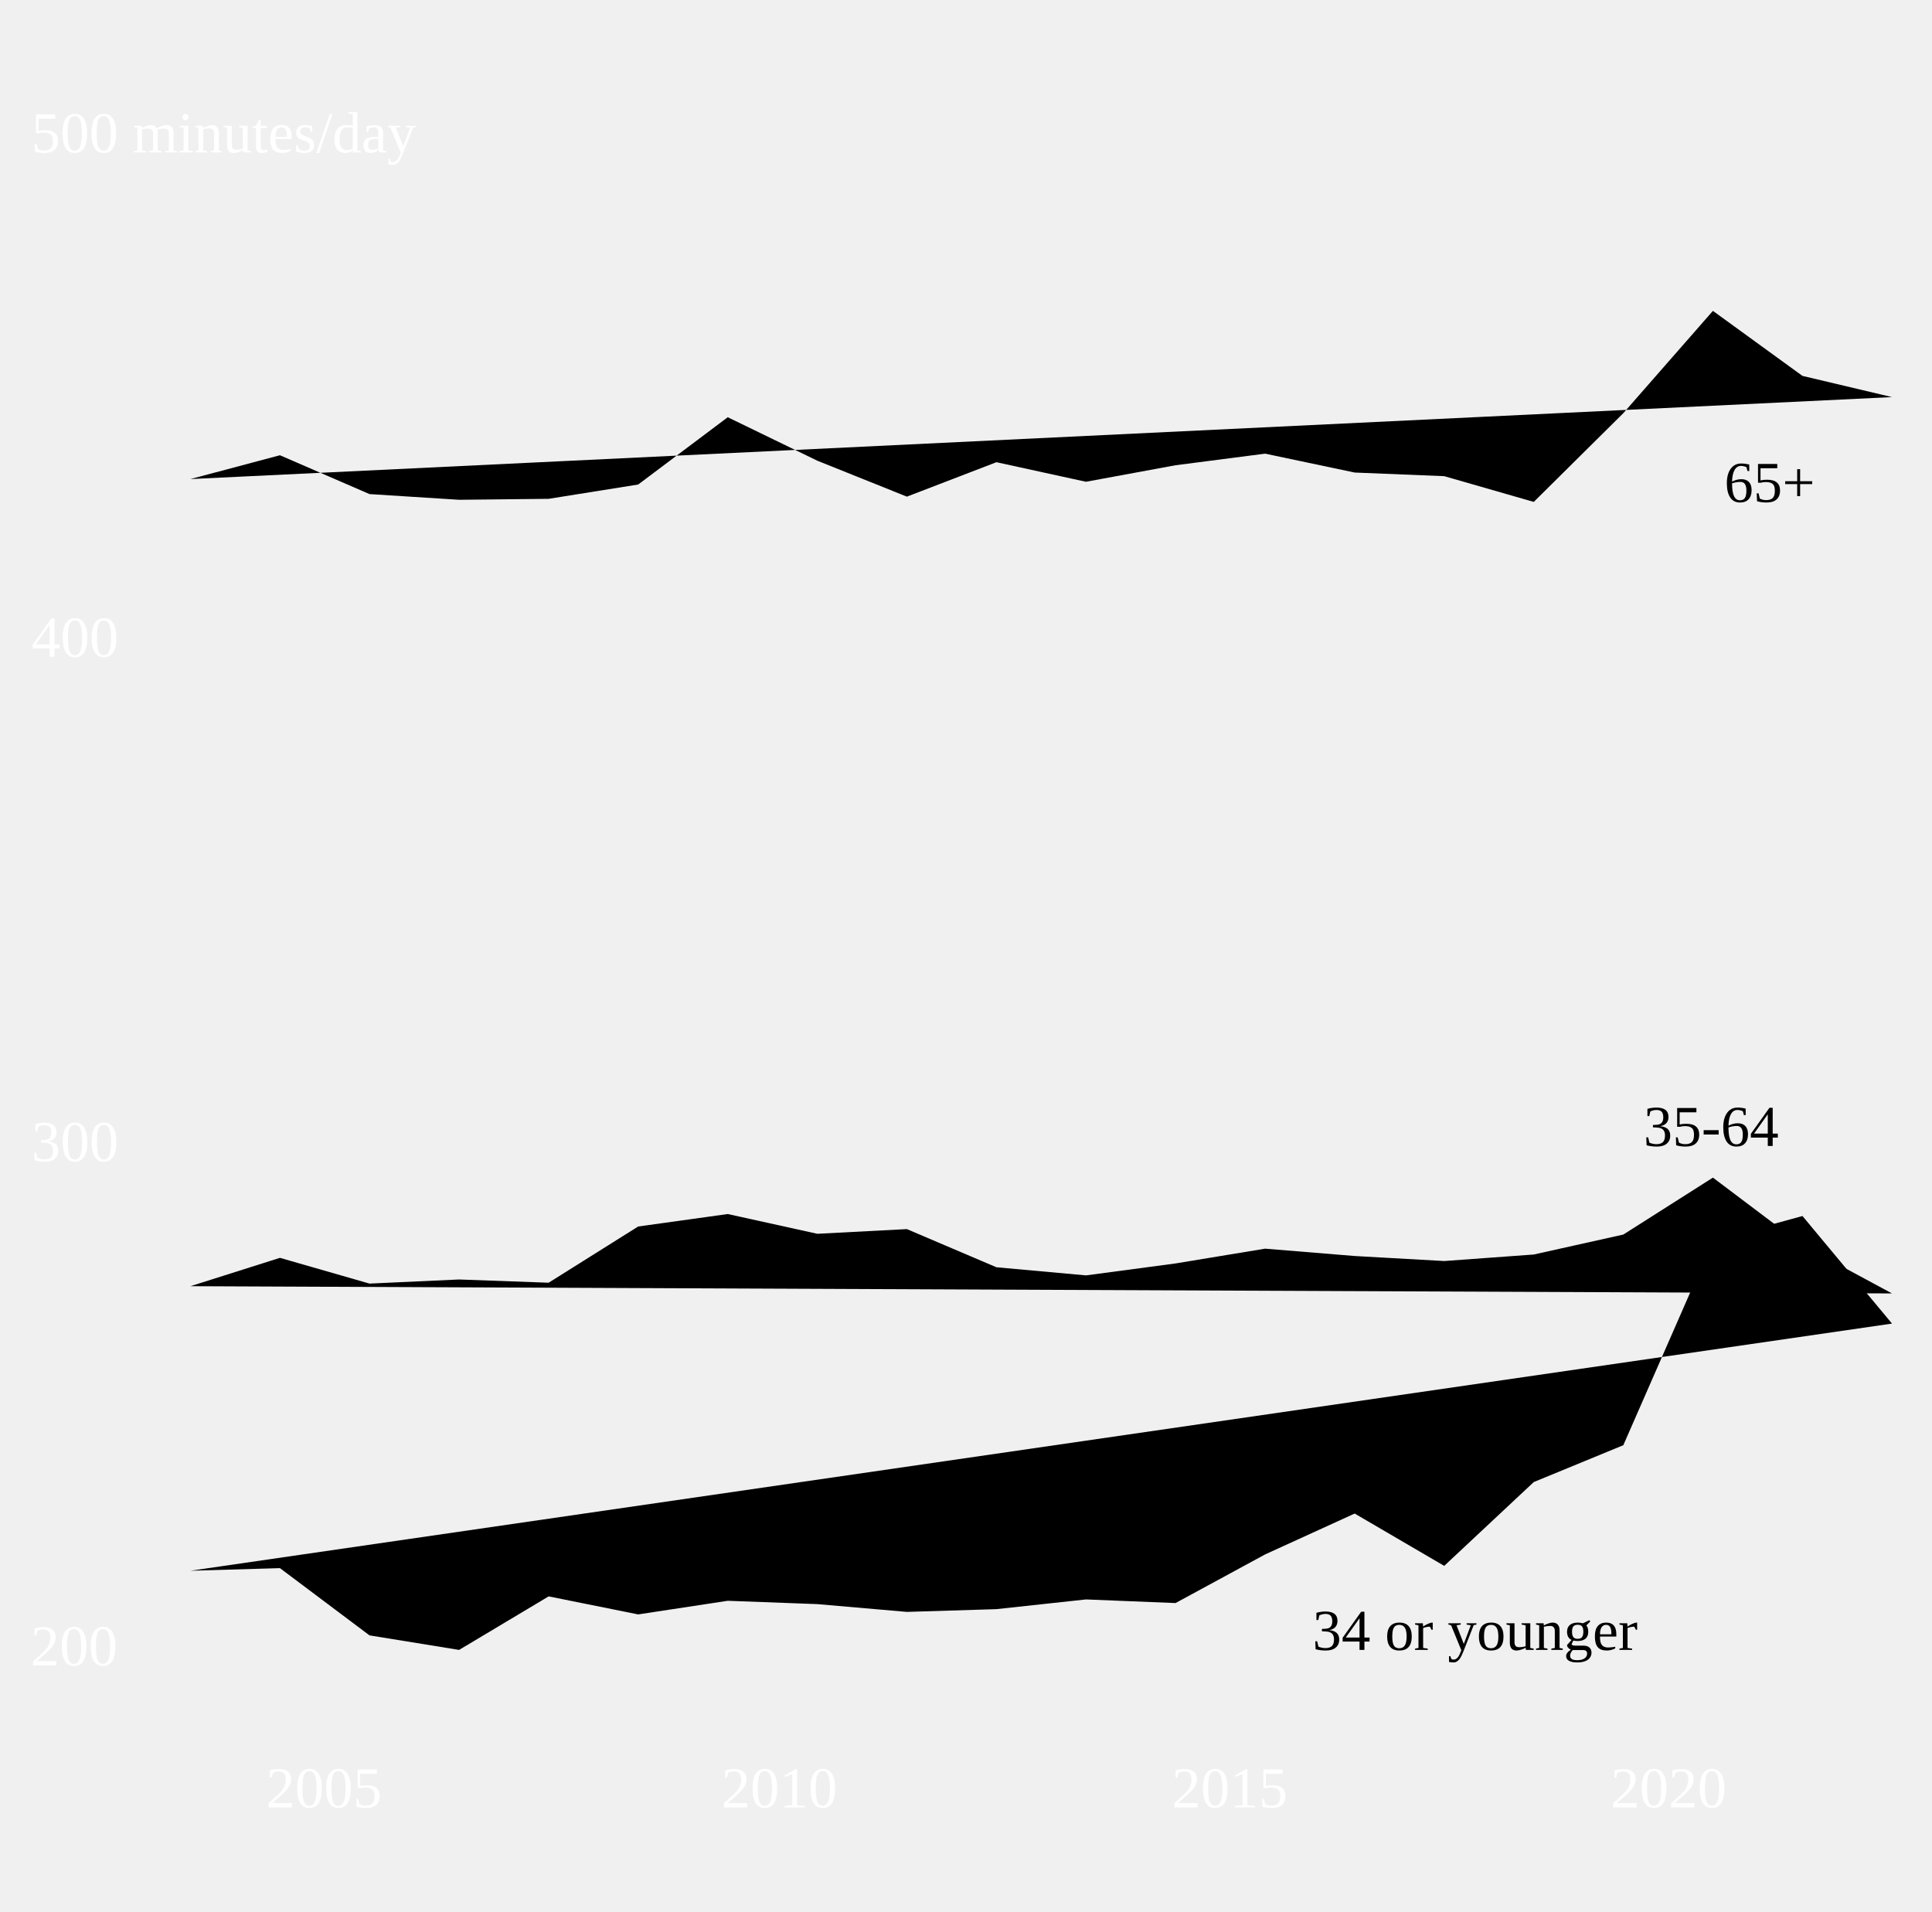
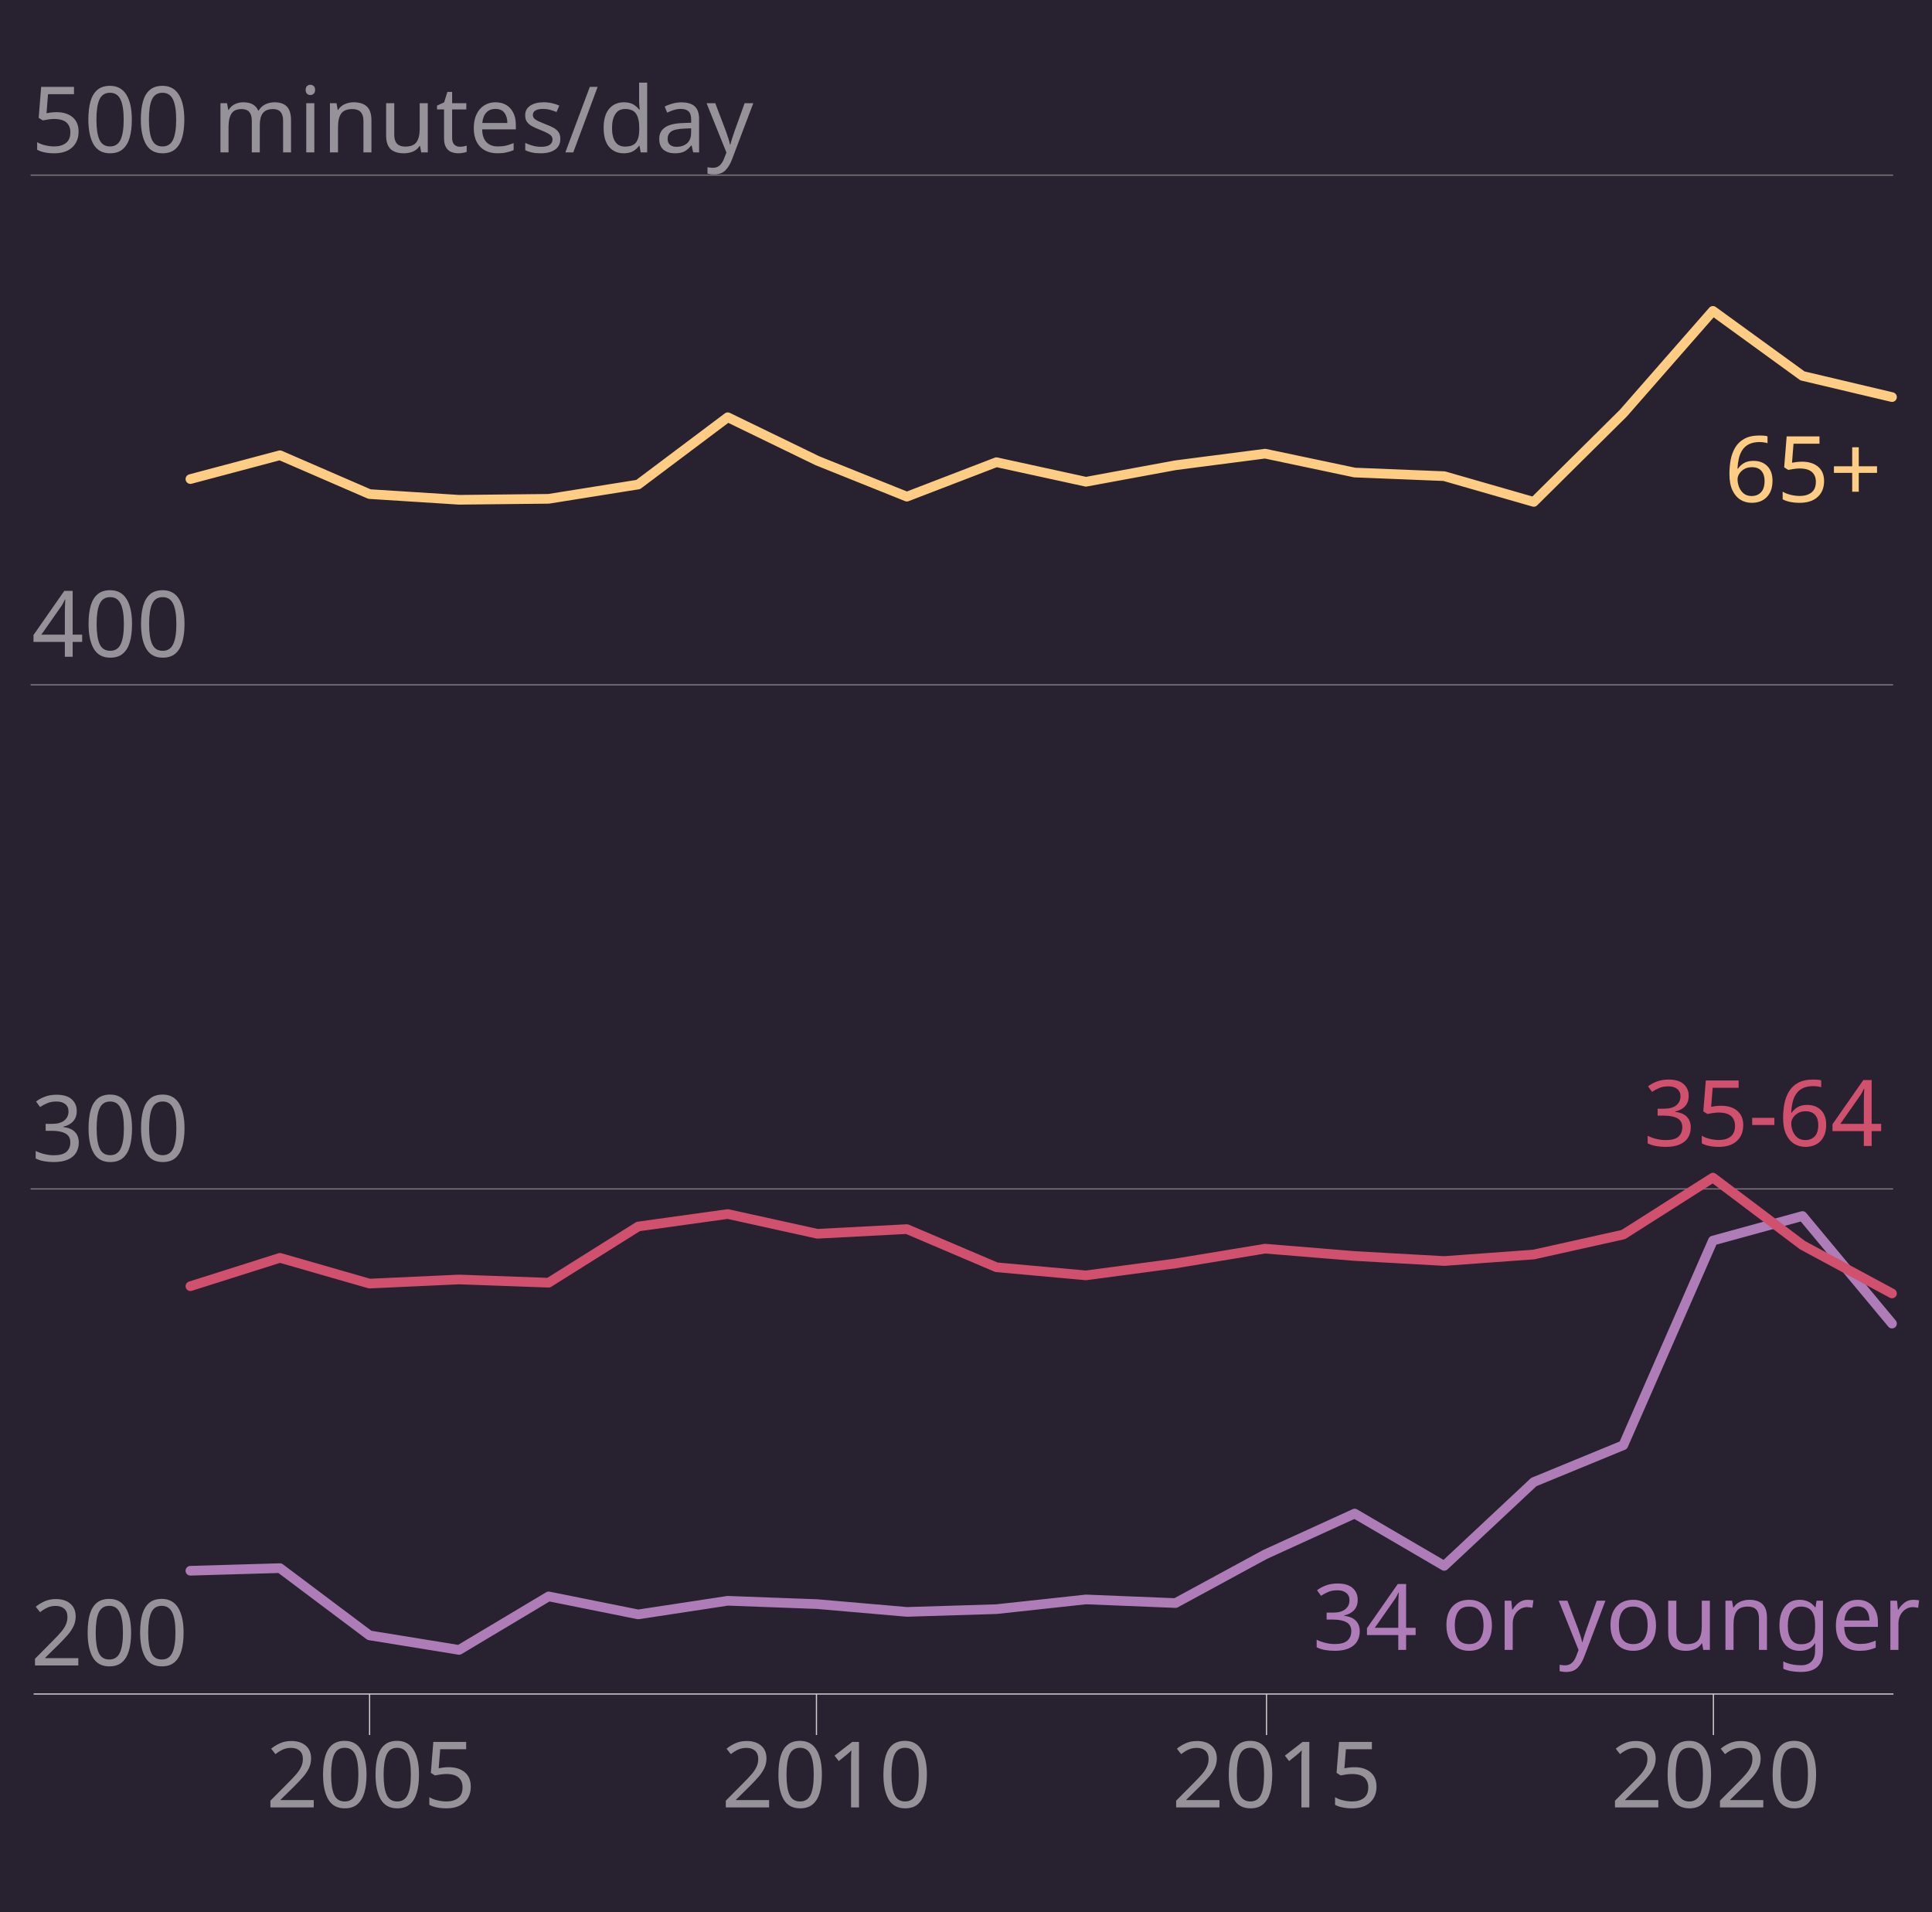
- <svg xmlns="http://www.w3.org/2000/svg" id="a" viewBox="0 0 400 395.7">
+ <svg xmlns="http://www.w3.org/2000/svg" viewBox="0 0 400 395.7">
  <defs>
-     <style>.b{fill:#fff;font-family:National 2 Web", -apple-system, BlinkMacSystemFont, Helvetica, Arial, sans-serif;}.b,.c,.d,.e{font-size:19px;}.f{stroke:#fecc83;}.f,.g,.h{stroke-linecap:round;stroke-linejoin:round;stroke-width:2px;}.f,.g,.h,.i{fill:none;}.g{stroke:#d1506e;}.h{stroke:#ae7cb6;}.c{fill:#fecc83;}.c,.d,.e{font-family:National2-Bold, 'National 2';}.d{fill:#ae7cb6;}.e{fill:#d1506e;}.j{opacity:.51;}.i{stroke:#ccc;stroke-miterlimit:10;stroke-width:.25px;}</style>
+     <style>.c{fill:#28212f;}.d{fill:#fff;font-family:National2-Regular, 'National 2';}.d,.e,.f,.g{font-size:19px;}.h{stroke:#fecc83;}.h,.i,.j{stroke-linecap:round;stroke-linejoin:round;stroke-width:2px;}.h,.i,.j,.k{fill:none;}.i{stroke:#d1506e;}.j{stroke:#ae7cb6;}.e{fill:#fecc83;}.e,.f,.g{font-family:National2-Bold, 'National 2';}.f{fill:#ae7cb6;}.g{fill:#d1506e;}.l{opacity:.51;}.k{stroke:#ccc;stroke-miterlimit:10;stroke-width:.25px;}</style>
  </defs>
-   <g class="j">
-     <line class="i" x1="6.34" y1="246.14" x2="391.95" y2="246.14" />
-     <line class="i" x1="6.34" y1="141.78" x2="391.95" y2="141.78" />
-     <line class="i" x1="6.34" y1="36.26" x2="391.95" y2="36.26" />
-     <text class="b" transform="translate(6.34 344.8)">
-       <tspan x="0" y="0">200</tspan>
-     </text>
-     <text class="b" transform="translate(6.53 240.39)">
-       <tspan x="0" y="0">300</tspan>
-     </text>
-     <text class="b" transform="translate(6.53 135.97)">
-       <tspan x="0" y="0">400</tspan>
-     </text>
-     <text class="b" transform="translate(6.49 31.55)">
-       <tspan x="0" y="0">500 minutes/day</tspan>
-     </text>
+   <g id="a">
+     <rect class="c" x="-890.33" y="-3229.63" width="11086.49" height="5126.92" />
  </g>
-   <line class="i" x1="76.52" y1="359.2" x2="76.52" y2="350.71" />
-   <line class="i" x1="169.04" y1="359.2" x2="169.04" y2="350.71" />
-   <line class="i" x1="262.22" y1="359.2" x2="262.22" y2="350.71" />
-   <line class="i" x1="354.74" y1="359.2" x2="354.74" y2="350.71" />
-   <line class="i" x1="6.97" y1="350.71" x2="392.02" y2="350.71" />
-   <g class="j">
-     <text class="b" transform="translate(55.08 374.19)">
-       <tspan x="0" y="0">2005</tspan>
-     </text>
+   <g id="b">
+     <g>
+       <g class="l">
+         <line class="k" x1="6.34" y1="246.14" x2="391.95" y2="246.14" />
+         <line class="k" x1="6.34" y1="141.78" x2="391.95" y2="141.78" />
+         <line class="k" x1="6.34" y1="36.26" x2="391.95" y2="36.26" />
+         <text class="d" transform="translate(6.34 344.8)">
+           <tspan x="0" y="0">200</tspan>
+         </text>
+         <text class="d" transform="translate(6.53 240.39)">
+           <tspan x="0" y="0">300</tspan>
+         </text>
+         <text class="d" transform="translate(6.53 135.97)">
+           <tspan x="0" y="0">400</tspan>
+         </text>
+         <text class="d" transform="translate(6.49 31.55)">
+           <tspan x="0" y="0">500 minutes/day</tspan>
+         </text>
+       </g>
+       <line class="k" x1="76.52" y1="359.2" x2="76.52" y2="350.71" />
+       <line class="k" x1="169.04" y1="359.2" x2="169.04" y2="350.71" />
+       <line class="k" x1="262.22" y1="359.2" x2="262.22" y2="350.71" />
+       <line class="k" x1="354.74" y1="359.2" x2="354.74" y2="350.71" />
+       <line class="k" x1="6.97" y1="350.71" x2="392.02" y2="350.71" />
+       <g class="l">
+         <text class="d" transform="translate(55.08 374.19)">
+           <tspan x="0" y="0">2005</tspan>
+         </text>
+       </g>
+       <g class="l">
+         <text class="d" transform="translate(149.36 374.19)">
+           <tspan x="0" y="0">2010</tspan>
+         </text>
+       </g>
+       <g class="l">
+         <text class="d" transform="translate(242.6 374.19)">
+           <tspan x="0" y="0">2015</tspan>
+         </text>
+       </g>
+       <g class="l">
+         <text class="d" transform="translate(333.46 374.19)">
+           <tspan x="0" y="0">2020</tspan>
+         </text>
+       </g>
+       <polyline class="j" points="39.42 325.19 57.96 324.65 76.5 338.57 95.05 341.58 113.59 330.5 132.13 334.23 150.67 331.41 169.22 332.1 187.76 333.71 206.3 333.14 224.84 331.13 243.38 331.88 261.93 321.81 280.47 313.35 299.01 324.18 317.55 306.83 336.09 299.2 354.64 256.84 373.18 251.75 391.72 274.02" />
+       <polyline class="i" points="39.42 266.28 57.96 260.41 76.5 265.74 95.05 264.89 113.59 265.56 132.13 253.92 150.67 251.34 169.22 255.43 187.76 254.46 206.3 262.36 224.84 264.04 243.38 261.57 261.93 258.51 280.47 260.03 299.01 261.07 317.55 259.72 336.09 255.59 354.64 243.8 373.18 257.78 391.72 267.78" />
+       <polyline class="h" points="39.42 99.18 57.96 94.25 76.5 102.29 95.05 103.47 113.59 103.27 132.13 100.31 150.67 86.38 169.22 95.38 187.76 102.82 206.3 95.69 224.84 99.74 243.38 96.32 261.93 93.92 280.47 97.83 299.01 98.58 317.55 103.91 336.09 85.54 354.64 64.36 373.18 77.82 391.72 82.21" />
+       <text class="f" transform="translate(271.74 341.58)">
+         <tspan x="0" y="0">34 or younger</tspan>
+       </text>
+       <text class="g" transform="translate(340.27 237.25)">
+         <tspan x="0" y="0">35-64</tspan>
+       </text>
+       <text class="e" transform="translate(357.01 103.91)">
+         <tspan x="0" y="0">65+</tspan>
+       </text>
+     </g>
  </g>
-   <g class="j">
-     <text class="b" transform="translate(149.36 374.19)">
-       <tspan x="0" y="0">2010</tspan>
-     </text>
-   </g>
-   <g class="j">
-     <text class="b" transform="translate(242.6 374.19)">
-       <tspan x="0" y="0">2015</tspan>
-     </text>
-   </g>
-   <g class="j">
-     <text class="b" transform="translate(333.46 374.19)">
-       <tspan x="0" y="0">2020</tspan>
-     </text>
-   </g>
-   <polyline class="h" points="39.42 325.19 57.96 324.65 76.5 338.57 95.05 341.58 113.59 330.5 132.13 334.23 150.67 331.41 169.22 332.1 187.76 333.71 206.3 333.14 224.84 331.13 243.38 331.88 261.93 321.81 280.47 313.35 299.01 324.18 317.55 306.83 336.09 299.2 354.64 256.84 373.18 251.75 391.72 274.02" />
-   <polyline class="g" points="39.42 266.28 57.96 260.41 76.5 265.74 95.05 264.89 113.59 265.56 132.13 253.92 150.67 251.34 169.22 255.43 187.76 254.46 206.3 262.36 224.84 264.04 243.38 261.57 261.93 258.51 280.47 260.03 299.01 261.07 317.55 259.72 336.09 255.59 354.64 243.8 373.18 257.78 391.72 267.78" />
-   <polyline class="f" points="39.42 99.18 57.96 94.25 76.5 102.29 95.05 103.47 113.59 103.27 132.13 100.31 150.67 86.38 169.22 95.38 187.76 102.82 206.3 95.69 224.84 99.74 243.38 96.32 261.93 93.92 280.47 97.83 299.01 98.58 317.55 103.91 336.09 85.54 354.64 64.36 373.18 77.82 391.72 82.21" />
-   <text class="d" transform="translate(271.74 341.58)">
-     <tspan x="0" y="0">34 or younger</tspan>
-   </text>
-   <text class="e" transform="translate(340.27 237.25)">
-     <tspan x="0" y="0">35-64</tspan>
-   </text>
-   <text class="c" transform="translate(357.01 103.91)">
-     <tspan x="0" y="0">65+</tspan>
-   </text>
</svg>
